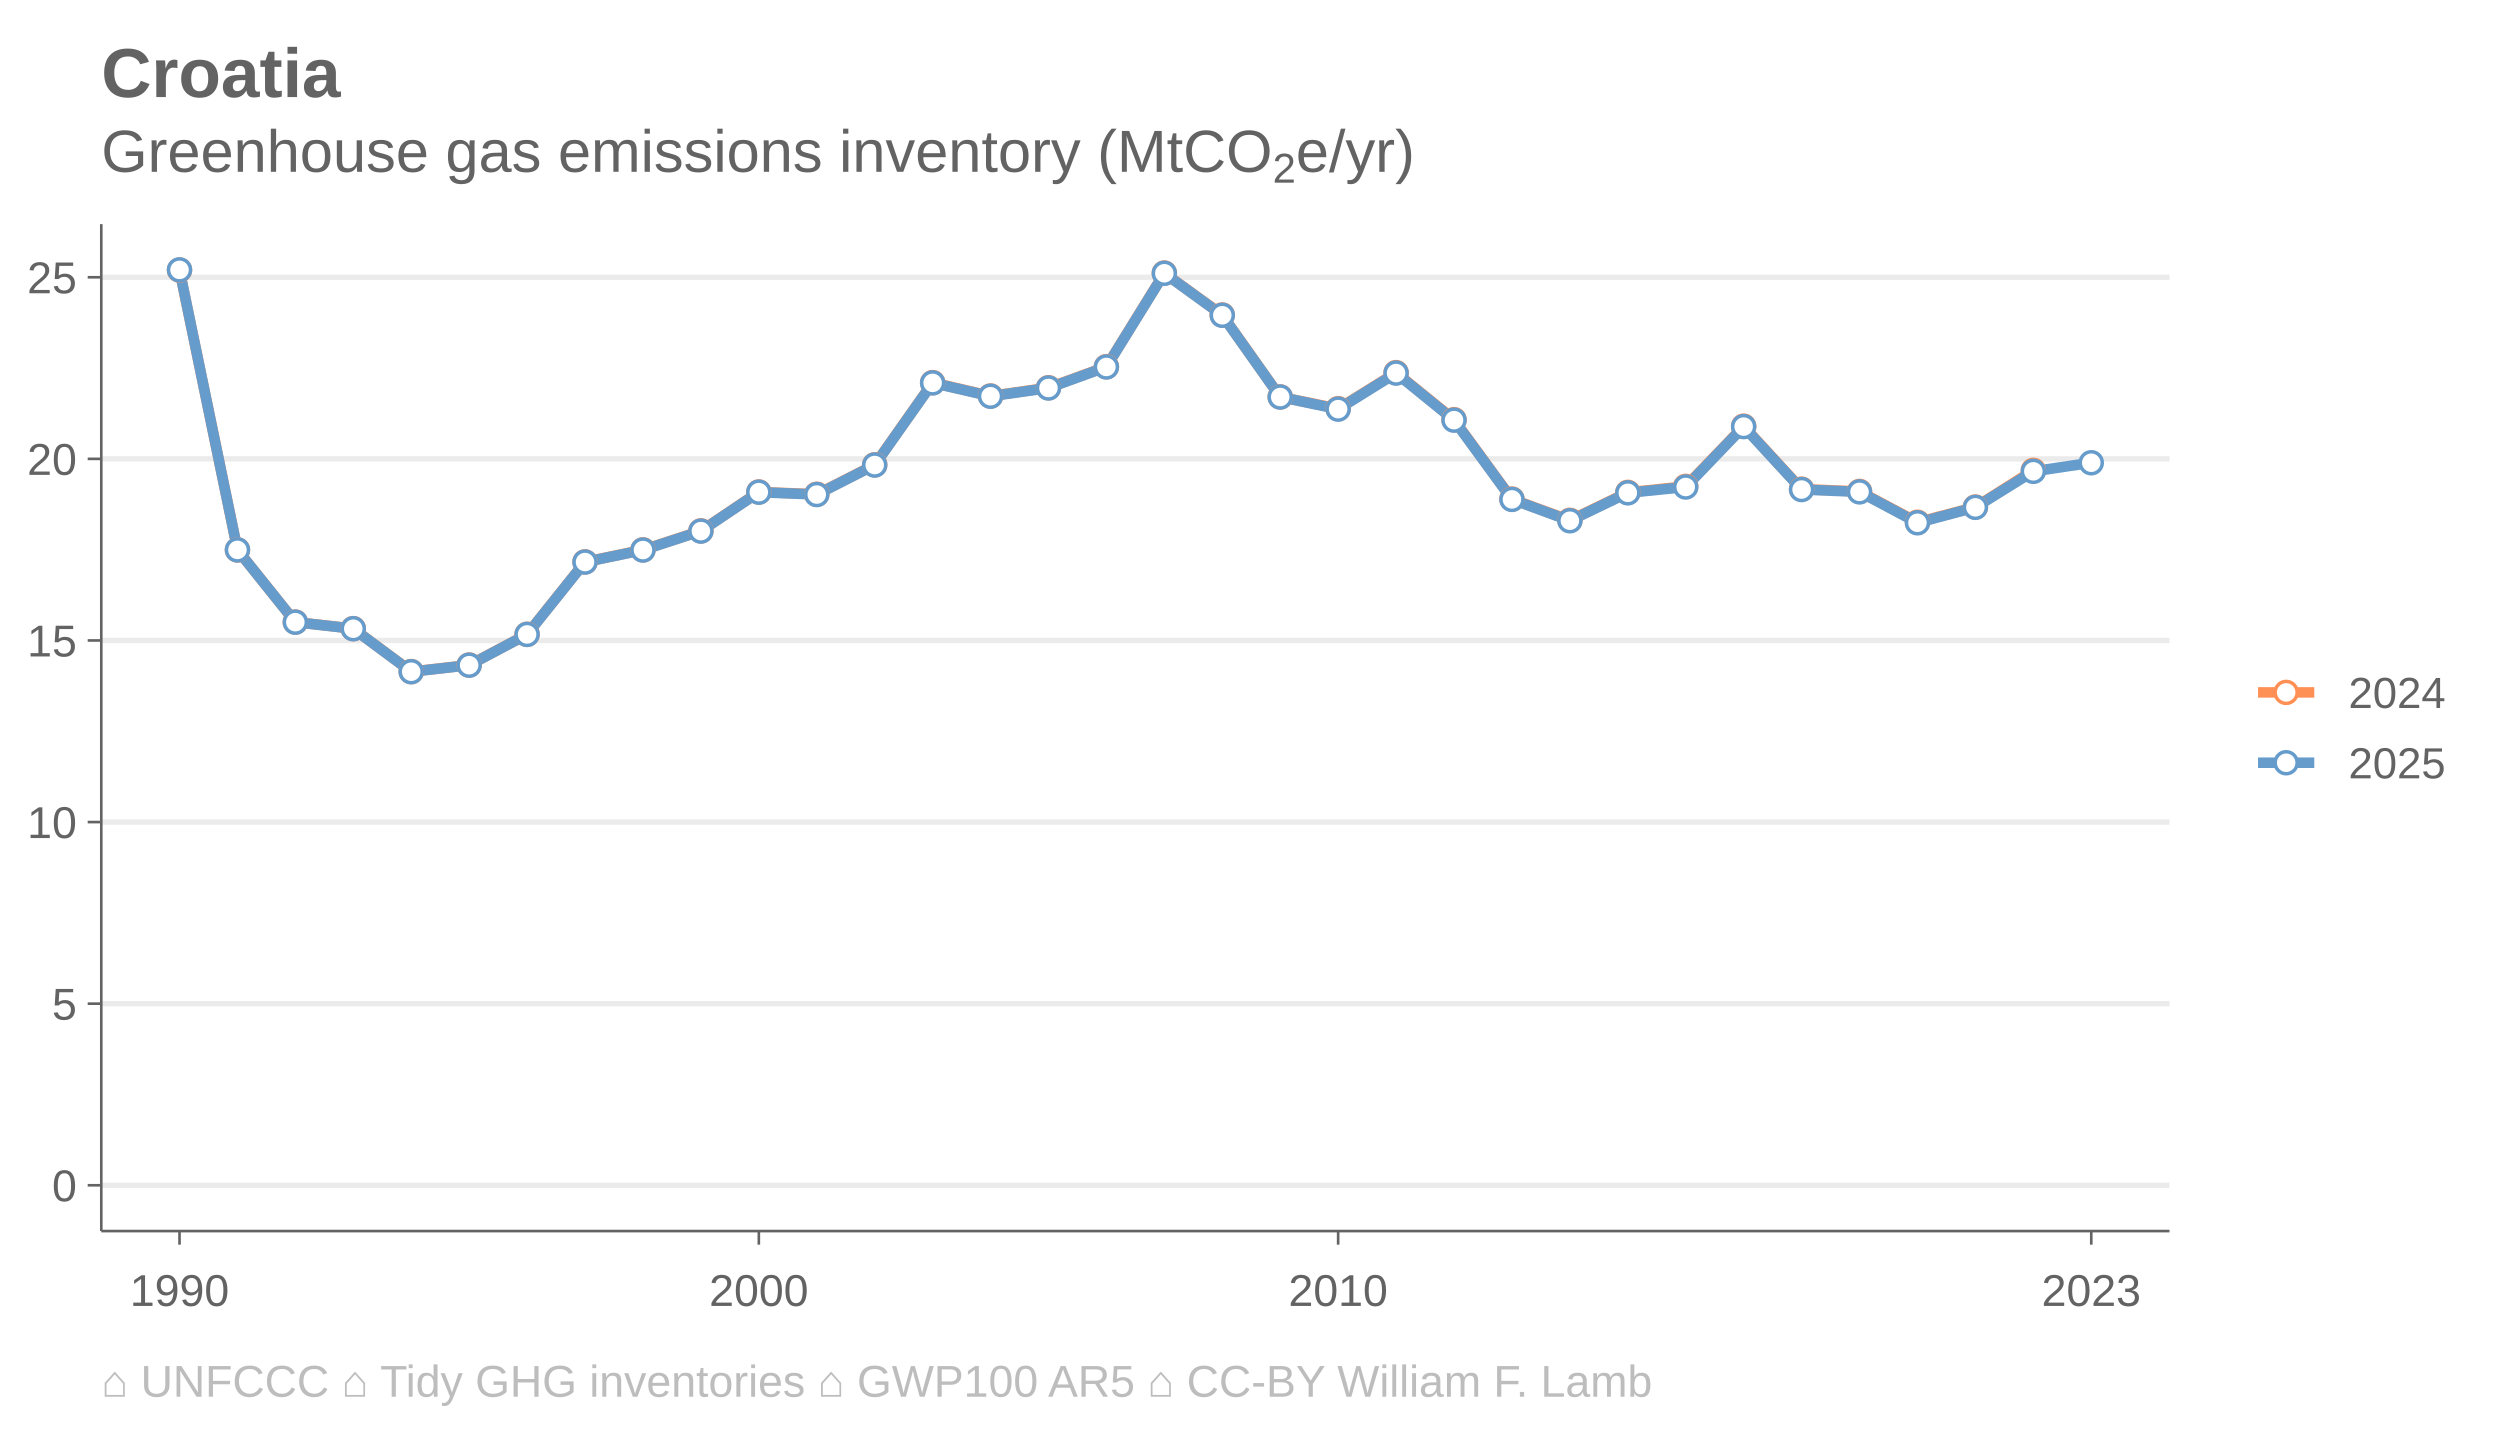
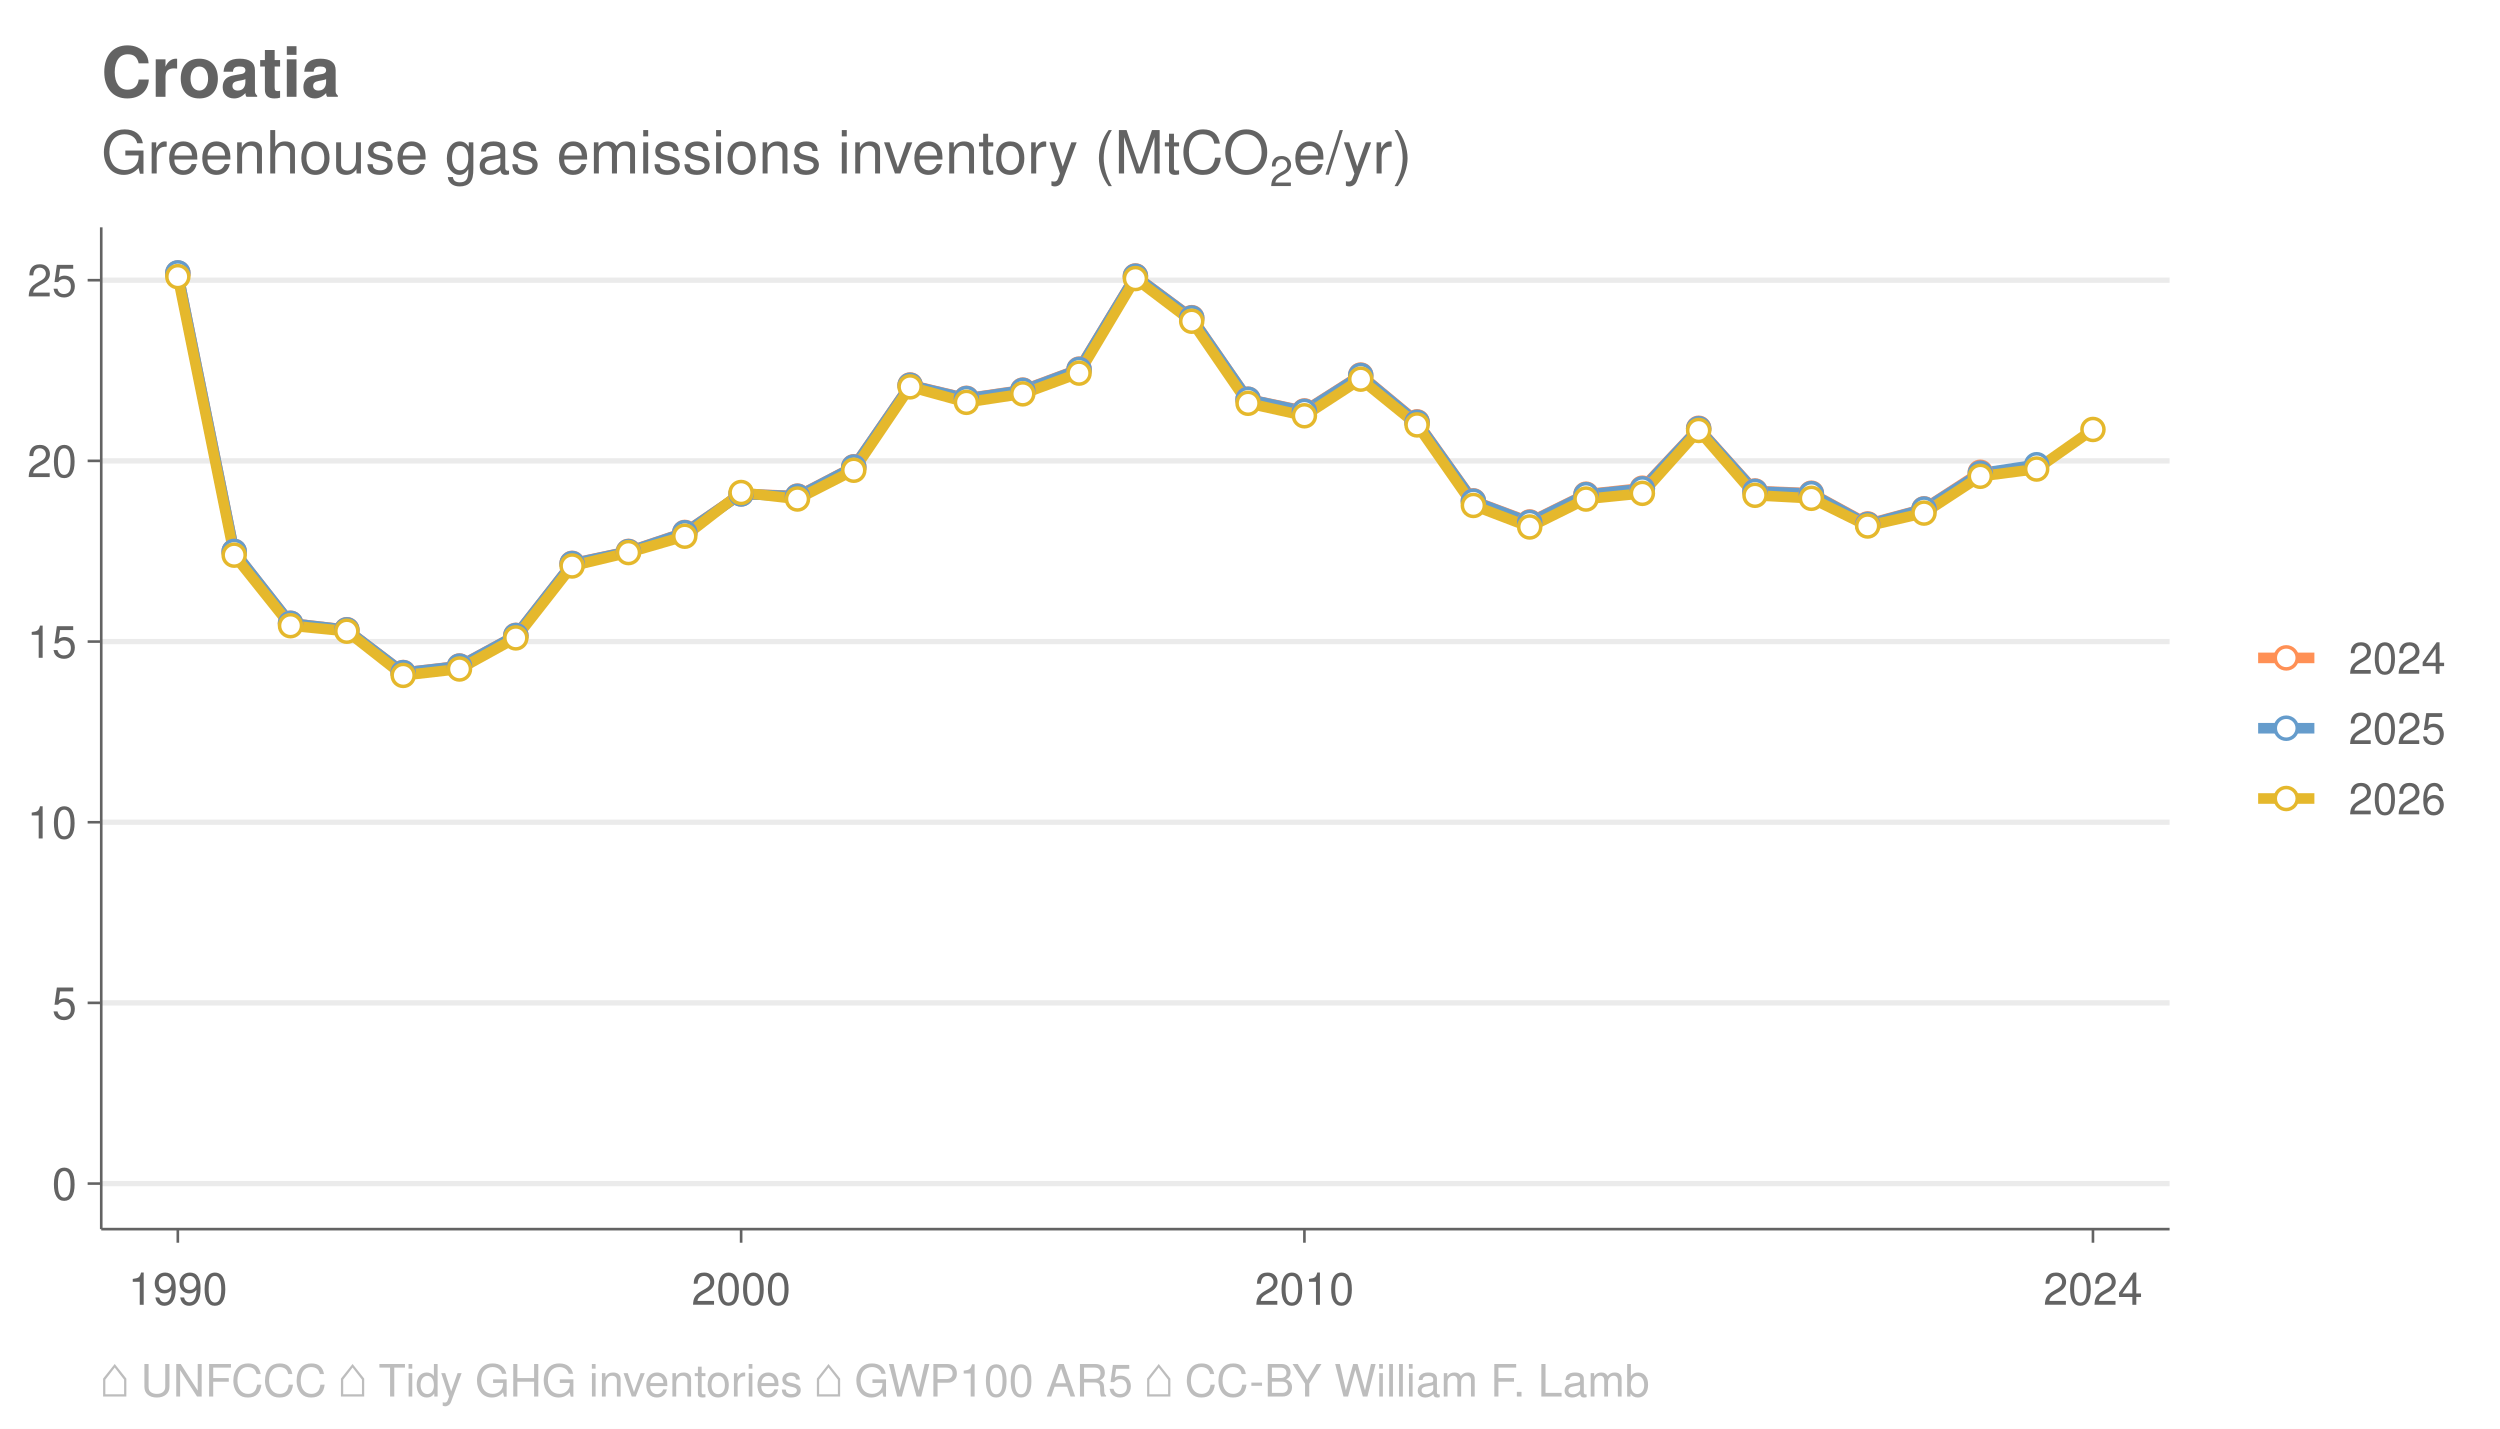
- <svg xmlns="http://www.w3.org/2000/svg" class="svglite" width="504.00pt" height="288.00pt" viewBox="0 0 504.00 288.00">
-   <defs>
-     <style type="text/css">
+ <svg xmlns="http://www.w3.org/2000/svg" width="504.00pt" height="288.00pt" viewBox="0 0 504.00 288.00">
+   <g class="svglite">
+     <defs>
+       <style type="text/css">
    .svglite line, .svglite polyline, .svglite polygon, .svglite path, .svglite rect, .svglite circle {
      fill: none;
      stroke: #000000;
      stroke-linecap: round;
      stroke-linejoin: round;
      stroke-miterlimit: 10.00;
    }
    .svglite text {
      white-space: pre;
    }
+     .svglite g.glyphgroup path {
+       fill: inherit;
+       stroke: none;
+     }
  </style>
-   </defs>
-   <rect width="100%" height="100%" style="stroke: none; fill: #FFFFFF;" />
-   <defs>
-     <clipPath id="cpMC4wMHw1MDQuMDB8MC4wMHwyODguMDA=">
-       <rect x="0.00" y="0.00" width="504.00" height="288.00" />
-     </clipPath>
-   </defs>
-   <g clip-path="url(#cpMC4wMHw1MDQuMDB8MC4wMHwyODguMDA=)">
-     <rect x="0.00" y="0.00" width="504.00" height="288.00" style="stroke-width: 1.07; stroke: #FFFFFF; fill: #FFFFFF;" />
-   </g>
-   <defs>
-     <clipPath id="cpMjAuNDJ8NDM3LjM3fDQ1LjE5fDI0OC4xOA==">
-       <rect x="20.42" y="45.19" width="416.95" height="202.99" />
-     </clipPath>
-   </defs>
-   <g clip-path="url(#cpMjAuNDJ8NDM3LjM3fDQ1LjE5fDI0OC4xOA==)">
-     <polyline points="20.42,238.95 437.37,238.95 " style="stroke-width: 1.07; stroke: #EBEBEB; stroke-linecap: butt;" />
-     <polyline points="20.42,202.34 437.37,202.34 " style="stroke-width: 1.07; stroke: #EBEBEB; stroke-linecap: butt;" />
-     <polyline points="20.42,165.73 437.37,165.73 " style="stroke-width: 1.07; stroke: #EBEBEB; stroke-linecap: butt;" />
-     <polyline points="20.42,129.12 437.37,129.12 " style="stroke-width: 1.07; stroke: #EBEBEB; stroke-linecap: butt;" />
-     <polyline points="20.42,92.51 437.37,92.51 " style="stroke-width: 1.07; stroke: #EBEBEB; stroke-linecap: butt;" />
-     <polyline points="20.42,55.90 437.37,55.90 " style="stroke-width: 1.07; stroke: #EBEBEB; stroke-linecap: butt;" />
-     <polyline points="36.19,54.45 47.87,110.86 59.54,125.41 71.22,126.73 82.90,135.39 94.58,134.07 106.26,127.87 117.94,113.27 129.62,110.85 141.30,107.02 152.98,99.18 164.66,99.64 176.34,93.70 188.02,77.13 199.69,79.83 211.37,78.16 223.05,73.92 234.73,55.04 246.41,63.50 258.09,80.02 269.77,82.39 281.45,75.12 293.13,84.60 304.81,100.61 316.49,104.89 328.17,99.26 339.84,98.05 351.52,85.91 363.20,98.61 374.88,99.07 386.56,105.28 398.24,102.22 409.92,94.82 " style="stroke-width: 2.13; stroke: #FF9055; stroke-linecap: butt;" />
-     <polyline points="36.19,54.41 47.87,110.86 59.54,125.43 71.22,126.75 82.90,135.42 94.58,134.10 106.26,127.90 117.94,113.31 129.62,110.89 141.30,107.07 152.98,99.22 164.66,99.70 176.34,93.75 188.02,77.19 199.69,79.88 211.37,78.22 223.05,73.98 234.73,55.09 246.41,63.56 258.09,80.04 269.77,82.48 281.45,75.21 293.13,84.70 304.81,100.68 316.49,104.98 328.17,99.35 339.84,98.18 351.52,86.00 363.20,98.69 374.88,99.16 386.56,105.39 398.24,102.28 409.92,95.02 421.60,93.29 " style="stroke-width: 2.13; stroke: #659CCC; stroke-linecap: butt;" />
-     <circle cx="36.19" cy="54.45" r="2.22" style="stroke-width: 0.71; stroke: #FF9055; fill: #FFFFFF;" />
-     <circle cx="36.19" cy="54.41" r="2.22" style="stroke-width: 0.71; stroke: #659CCC; fill: #FFFFFF;" />
-     <circle cx="47.87" cy="110.86" r="2.22" style="stroke-width: 0.71; stroke: #FF9055; fill: #FFFFFF;" />
-     <circle cx="47.87" cy="110.86" r="2.22" style="stroke-width: 0.71; stroke: #659CCC; fill: #FFFFFF;" />
-     <circle cx="59.54" cy="125.41" r="2.22" style="stroke-width: 0.71; stroke: #FF9055; fill: #FFFFFF;" />
-     <circle cx="59.54" cy="125.43" r="2.22" style="stroke-width: 0.71; stroke: #659CCC; fill: #FFFFFF;" />
-     <circle cx="71.22" cy="126.73" r="2.22" style="stroke-width: 0.71; stroke: #FF9055; fill: #FFFFFF;" />
-     <circle cx="71.22" cy="126.75" r="2.22" style="stroke-width: 0.71; stroke: #659CCC; fill: #FFFFFF;" />
-     <circle cx="82.90" cy="135.39" r="2.22" style="stroke-width: 0.71; stroke: #FF9055; fill: #FFFFFF;" />
-     <circle cx="82.90" cy="135.42" r="2.22" style="stroke-width: 0.71; stroke: #659CCC; fill: #FFFFFF;" />
-     <circle cx="94.58" cy="134.07" r="2.22" style="stroke-width: 0.71; stroke: #FF9055; fill: #FFFFFF;" />
-     <circle cx="94.58" cy="134.10" r="2.22" style="stroke-width: 0.71; stroke: #659CCC; fill: #FFFFFF;" />
-     <circle cx="106.26" cy="127.87" r="2.22" style="stroke-width: 0.71; stroke: #FF9055; fill: #FFFFFF;" />
-     <circle cx="106.26" cy="127.90" r="2.22" style="stroke-width: 0.71; stroke: #659CCC; fill: #FFFFFF;" />
-     <circle cx="117.94" cy="113.27" r="2.22" style="stroke-width: 0.71; stroke: #FF9055; fill: #FFFFFF;" />
-     <circle cx="117.94" cy="113.31" r="2.22" style="stroke-width: 0.71; stroke: #659CCC; fill: #FFFFFF;" />
-     <circle cx="129.62" cy="110.85" r="2.22" style="stroke-width: 0.71; stroke: #FF9055; fill: #FFFFFF;" />
-     <circle cx="129.62" cy="110.89" r="2.22" style="stroke-width: 0.71; stroke: #659CCC; fill: #FFFFFF;" />
-     <circle cx="141.30" cy="107.02" r="2.22" style="stroke-width: 0.71; stroke: #FF9055; fill: #FFFFFF;" />
-     <circle cx="141.30" cy="107.07" r="2.22" style="stroke-width: 0.71; stroke: #659CCC; fill: #FFFFFF;" />
-     <circle cx="152.98" cy="99.18" r="2.22" style="stroke-width: 0.71; stroke: #FF9055; fill: #FFFFFF;" />
-     <circle cx="152.98" cy="99.22" r="2.22" style="stroke-width: 0.71; stroke: #659CCC; fill: #FFFFFF;" />
-     <circle cx="164.66" cy="99.64" r="2.22" style="stroke-width: 0.71; stroke: #FF9055; fill: #FFFFFF;" />
-     <circle cx="164.66" cy="99.70" r="2.22" style="stroke-width: 0.71; stroke: #659CCC; fill: #FFFFFF;" />
-     <circle cx="176.34" cy="93.70" r="2.22" style="stroke-width: 0.71; stroke: #FF9055; fill: #FFFFFF;" />
-     <circle cx="176.34" cy="93.75" r="2.22" style="stroke-width: 0.71; stroke: #659CCC; fill: #FFFFFF;" />
-     <circle cx="188.02" cy="77.13" r="2.22" style="stroke-width: 0.71; stroke: #FF9055; fill: #FFFFFF;" />
-     <circle cx="188.02" cy="77.19" r="2.22" style="stroke-width: 0.71; stroke: #659CCC; fill: #FFFFFF;" />
-     <circle cx="199.69" cy="79.83" r="2.22" style="stroke-width: 0.71; stroke: #FF9055; fill: #FFFFFF;" />
-     <circle cx="199.69" cy="79.88" r="2.22" style="stroke-width: 0.71; stroke: #659CCC; fill: #FFFFFF;" />
-     <circle cx="211.37" cy="78.16" r="2.22" style="stroke-width: 0.71; stroke: #FF9055; fill: #FFFFFF;" />
-     <circle cx="211.37" cy="78.22" r="2.22" style="stroke-width: 0.71; stroke: #659CCC; fill: #FFFFFF;" />
-     <circle cx="223.05" cy="73.92" r="2.22" style="stroke-width: 0.71; stroke: #FF9055; fill: #FFFFFF;" />
-     <circle cx="223.05" cy="73.98" r="2.22" style="stroke-width: 0.71; stroke: #659CCC; fill: #FFFFFF;" />
-     <circle cx="234.73" cy="55.04" r="2.22" style="stroke-width: 0.71; stroke: #FF9055; fill: #FFFFFF;" />
-     <circle cx="234.73" cy="55.09" r="2.22" style="stroke-width: 0.71; stroke: #659CCC; fill: #FFFFFF;" />
-     <circle cx="246.41" cy="63.50" r="2.22" style="stroke-width: 0.71; stroke: #FF9055; fill: #FFFFFF;" />
-     <circle cx="246.41" cy="63.56" r="2.22" style="stroke-width: 0.71; stroke: #659CCC; fill: #FFFFFF;" />
-     <circle cx="258.09" cy="80.02" r="2.22" style="stroke-width: 0.71; stroke: #FF9055; fill: #FFFFFF;" />
-     <circle cx="258.09" cy="80.04" r="2.22" style="stroke-width: 0.71; stroke: #659CCC; fill: #FFFFFF;" />
-     <circle cx="269.77" cy="82.39" r="2.22" style="stroke-width: 0.71; stroke: #FF9055; fill: #FFFFFF;" />
-     <circle cx="269.77" cy="82.48" r="2.22" style="stroke-width: 0.71; stroke: #659CCC; fill: #FFFFFF;" />
-     <circle cx="281.45" cy="75.12" r="2.22" style="stroke-width: 0.71; stroke: #FF9055; fill: #FFFFFF;" />
-     <circle cx="281.45" cy="75.21" r="2.22" style="stroke-width: 0.71; stroke: #659CCC; fill: #FFFFFF;" />
-     <circle cx="293.13" cy="84.60" r="2.22" style="stroke-width: 0.71; stroke: #FF9055; fill: #FFFFFF;" />
-     <circle cx="293.13" cy="84.70" r="2.22" style="stroke-width: 0.71; stroke: #659CCC; fill: #FFFFFF;" />
-     <circle cx="304.81" cy="100.61" r="2.22" style="stroke-width: 0.71; stroke: #FF9055; fill: #FFFFFF;" />
-     <circle cx="304.81" cy="100.68" r="2.22" style="stroke-width: 0.71; stroke: #659CCC; fill: #FFFFFF;" />
-     <circle cx="316.49" cy="104.89" r="2.22" style="stroke-width: 0.71; stroke: #FF9055; fill: #FFFFFF;" />
-     <circle cx="316.49" cy="104.98" r="2.22" style="stroke-width: 0.71; stroke: #659CCC; fill: #FFFFFF;" />
-     <circle cx="328.17" cy="99.26" r="2.22" style="stroke-width: 0.71; stroke: #FF9055; fill: #FFFFFF;" />
-     <circle cx="328.17" cy="99.35" r="2.22" style="stroke-width: 0.71; stroke: #659CCC; fill: #FFFFFF;" />
-     <circle cx="339.84" cy="98.05" r="2.22" style="stroke-width: 0.71; stroke: #FF9055; fill: #FFFFFF;" />
-     <circle cx="339.84" cy="98.18" r="2.22" style="stroke-width: 0.71; stroke: #659CCC; fill: #FFFFFF;" />
-     <circle cx="351.52" cy="85.91" r="2.22" style="stroke-width: 0.71; stroke: #FF9055; fill: #FFFFFF;" />
-     <circle cx="351.52" cy="86.00" r="2.22" style="stroke-width: 0.71; stroke: #659CCC; fill: #FFFFFF;" />
-     <circle cx="363.20" cy="98.61" r="2.22" style="stroke-width: 0.71; stroke: #FF9055; fill: #FFFFFF;" />
-     <circle cx="363.20" cy="98.69" r="2.22" style="stroke-width: 0.71; stroke: #659CCC; fill: #FFFFFF;" />
-     <circle cx="374.88" cy="99.07" r="2.22" style="stroke-width: 0.71; stroke: #FF9055; fill: #FFFFFF;" />
-     <circle cx="374.88" cy="99.16" r="2.22" style="stroke-width: 0.71; stroke: #659CCC; fill: #FFFFFF;" />
-     <circle cx="386.56" cy="105.28" r="2.22" style="stroke-width: 0.71; stroke: #FF9055; fill: #FFFFFF;" />
-     <circle cx="386.56" cy="105.39" r="2.22" style="stroke-width: 0.71; stroke: #659CCC; fill: #FFFFFF;" />
-     <circle cx="398.24" cy="102.22" r="2.22" style="stroke-width: 0.71; stroke: #FF9055; fill: #FFFFFF;" />
-     <circle cx="398.24" cy="102.28" r="2.22" style="stroke-width: 0.71; stroke: #659CCC; fill: #FFFFFF;" />
-     <circle cx="409.92" cy="94.82" r="2.22" style="stroke-width: 0.71; stroke: #FF9055; fill: #FFFFFF;" />
-     <circle cx="409.92" cy="95.02" r="2.22" style="stroke-width: 0.71; stroke: #659CCC; fill: #FFFFFF;" />
-     <circle cx="421.60" cy="93.29" r="2.22" style="stroke-width: 0.71; stroke: #659CCC; fill: #FFFFFF;" />
-   </g>
-   <g clip-path="url(#cpMC4wMHw1MDQuMDB8MC4wMHwyODguMDA=)">
-     <polyline points="20.42,248.18 20.42,45.19 " style="stroke-width: 0.53; stroke: #636363; stroke-linecap: butt;" />
-     <text x="15.49" y="242.17" text-anchor="end" style="font-size: 9.00px;fill: #636363; font-family: &quot;Arial&quot;;" textLength="5.00px" lengthAdjust="spacingAndGlyphs">0</text>
-     <text x="15.49" y="205.56" text-anchor="end" style="font-size: 9.00px;fill: #636363; font-family: &quot;Arial&quot;;" textLength="5.00px" lengthAdjust="spacingAndGlyphs">5</text>
-     <text x="15.49" y="168.95" text-anchor="end" style="font-size: 9.00px;fill: #636363; font-family: &quot;Arial&quot;;" textLength="10.01px" lengthAdjust="spacingAndGlyphs">10</text>
-     <text x="15.49" y="132.34" text-anchor="end" style="font-size: 9.00px;fill: #636363; font-family: &quot;Arial&quot;;" textLength="10.01px" lengthAdjust="spacingAndGlyphs">15</text>
-     <text x="15.49" y="95.73" text-anchor="end" style="font-size: 9.00px;fill: #636363; font-family: &quot;Arial&quot;;" textLength="10.01px" lengthAdjust="spacingAndGlyphs">20</text>
-     <text x="15.49" y="59.12" text-anchor="end" style="font-size: 9.00px;fill: #636363; font-family: &quot;Arial&quot;;" textLength="10.01px" lengthAdjust="spacingAndGlyphs">25</text>
-     <polyline points="17.68,238.95 20.42,238.95 " style="stroke-width: 0.53; stroke: #636363; stroke-linecap: butt;" />
-     <polyline points="17.68,202.34 20.42,202.34 " style="stroke-width: 0.53; stroke: #636363; stroke-linecap: butt;" />
-     <polyline points="17.68,165.73 20.42,165.73 " style="stroke-width: 0.53; stroke: #636363; stroke-linecap: butt;" />
-     <polyline points="17.68,129.12 20.42,129.12 " style="stroke-width: 0.53; stroke: #636363; stroke-linecap: butt;" />
-     <polyline points="17.68,92.51 20.42,92.51 " style="stroke-width: 0.53; stroke: #636363; stroke-linecap: butt;" />
-     <polyline points="17.68,55.90 20.42,55.90 " style="stroke-width: 0.53; stroke: #636363; stroke-linecap: butt;" />
-     <polyline points="20.42,248.18 437.37,248.18 " style="stroke-width: 0.53; stroke: #636363; stroke-linecap: butt;" />
-     <polyline points="36.19,250.92 36.19,248.18 " style="stroke-width: 0.53; stroke: #636363; stroke-linecap: butt;" />
-     <polyline points="152.98,250.92 152.98,248.18 " style="stroke-width: 0.53; stroke: #636363; stroke-linecap: butt;" />
-     <polyline points="269.77,250.92 269.77,248.18 " style="stroke-width: 0.53; stroke: #636363; stroke-linecap: butt;" />
-     <polyline points="421.60,250.92 421.60,248.18 " style="stroke-width: 0.53; stroke: #636363; stroke-linecap: butt;" />
-     <text x="36.19" y="263.28" text-anchor="middle" style="font-size: 9.00px;fill: #636363; font-family: &quot;Arial&quot;;" textLength="20.02px" lengthAdjust="spacingAndGlyphs">1990</text>
-     <text x="152.98" y="263.28" text-anchor="middle" style="font-size: 9.00px;fill: #636363; font-family: &quot;Arial&quot;;" textLength="20.02px" lengthAdjust="spacingAndGlyphs">2000</text>
-     <text x="269.77" y="263.28" text-anchor="middle" style="font-size: 9.00px;fill: #636363; font-family: &quot;Arial&quot;;" textLength="20.02px" lengthAdjust="spacingAndGlyphs">2010</text>
-     <text x="421.60" y="263.28" text-anchor="middle" style="font-size: 9.00px;fill: #636363; font-family: &quot;Arial&quot;;" textLength="20.02px" lengthAdjust="spacingAndGlyphs">2023</text>
-     <rect x="448.32" y="127.03" width="50.20" height="39.31" style="stroke-width: 1.07; stroke: none; fill: #FFFFFF;" />
-     <line x1="455.22" y1="139.59" x2="466.56" y2="139.59" style="stroke-width: 2.13; stroke: #FF9055; stroke-linecap: butt;" />
-     <circle cx="460.89" cy="139.59" r="2.22" style="stroke-width: 0.71; stroke: #FF9055; fill: #FFFFFF;" />
-     <line x1="455.22" y1="153.77" x2="466.56" y2="153.77" style="stroke-width: 2.13; stroke: #659CCC; stroke-linecap: butt;" />
-     <circle cx="460.89" cy="153.77" r="2.22" style="stroke-width: 0.71; stroke: #659CCC; fill: #FFFFFF;" />
-     <text x="473.46" y="142.74" style="font-size: 8.80px;fill: #636363; font-family: &quot;Arial&quot;;" textLength="19.58px" lengthAdjust="spacingAndGlyphs">2024</text>
-     <text x="473.46" y="156.92" style="font-size: 8.80px;fill: #636363; font-family: &quot;Arial&quot;;" textLength="19.58px" lengthAdjust="spacingAndGlyphs">2025</text>
-     <text x="20.42" y="34.64" style="font-size: 12.00px;fill: #636363; font-family: &quot;Arial&quot;;" textLength="236.15px" lengthAdjust="spacingAndGlyphs">Greenhouse gas emissions inventory (MtCO</text>
-     <text x="256.57" y="36.82" style="font-size: 8.40px;fill: #636363; font-family: &quot;Arial&quot;;" textLength="4.67px" lengthAdjust="spacingAndGlyphs">2</text>
-     <text x="261.24" y="34.64" style="font-size: 12.00px;fill: #636363; font-family: &quot;Arial&quot;;" textLength="24.00px" lengthAdjust="spacingAndGlyphs">e/yr)</text>
-     <text x="20.42" y="19.57" style="font-size: 14.00px; font-weight: bold;fill: #636363; font-family: &quot;Arial&quot;;" textLength="48.22px" lengthAdjust="spacingAndGlyphs">Croatia</text>
-     <text x="20.42" y="281.58" style="font-size: 9.00px;fill: #BDBDBD; font-family: &quot;Arial&quot;;" textLength="327.62px" lengthAdjust="spacingAndGlyphs">⌂ UNFCCC   ⌂ Tidy GHG inventories   ⌂ GWP100 AR5   ⌂ CC-BY William F. Lamb</text>
+     </defs>
+     <rect width="100%" height="100%" style="stroke: none; fill: #FFFFFF;" />
+     <defs>
+       <clipPath id="cpMC4wMHw1MDQuMDB8MC4wMHwyODguMDA=">
+         <rect x="0.00" y="0.00" width="504.00" height="288.00" />
+       </clipPath>
+     </defs>
+     <g clip-path="url(#cpMC4wMHw1MDQuMDB8MC4wMHwyODguMDA=)">
+       <rect x="0" y="0.00" width="504.00" height="288.00" style="stroke-width: 1.07; stroke: #FFFFFF; fill: #FFFFFF;" />
+     </g>
+     <defs>
+       <clipPath id="cpMjAuNDF8NDM3LjM5fDQ1LjgzfDI0Ny43OQ==">
+         <rect x="20.41" y="45.83" width="416.98" height="201.96" />
+       </clipPath>
+     </defs>
+     <g clip-path="url(#cpMjAuNDF8NDM3LjM5fDQ1LjgzfDI0Ny43OQ==)">
+       <polyline points="20.41,238.61 437.39,238.61 " style="stroke-width: 1.07; stroke: #EBEBEB; stroke-linecap: butt;" />
+       <polyline points="20.41,202.18 437.39,202.18 " style="stroke-width: 1.07; stroke: #EBEBEB; stroke-linecap: butt;" />
+       <polyline points="20.41,165.76 437.39,165.76 " style="stroke-width: 1.07; stroke: #EBEBEB; stroke-linecap: butt;" />
+       <polyline points="20.41,129.34 437.39,129.34 " style="stroke-width: 1.07; stroke: #EBEBEB; stroke-linecap: butt;" />
+       <polyline points="20.41,92.91 437.39,92.91 " style="stroke-width: 1.07; stroke: #EBEBEB; stroke-linecap: butt;" />
+       <polyline points="20.41,56.49 437.39,56.49 " style="stroke-width: 1.07; stroke: #EBEBEB; stroke-linecap: butt;" />
+       <polyline points="35.85,55.04 47.21,111.17 58.57,125.65 69.92,126.95 81.28,135.58 92.63,134.26 103.99,128.09 115.34,113.57 126.70,111.16 138.05,107.34 149.41,99.55 160.77,100.01 172.12,94.10 183.48,77.61 194.83,80.30 206.19,78.64 217.54,74.41 228.90,55.63 240.25,64.04 251.61,80.48 262.97,82.84 274.32,75.61 285.68,85.04 297.03,100.97 308.39,105.22 319.74,99.63 331.10,98.42 342.45,86.34 353.81,98.98 365.17,99.43 376.52,105.62 387.88,102.58 399.23,95.21 " style="stroke-width: 2.13; stroke: #FF9055; stroke-linecap: butt;" />
+       <polyline points="35.85,55.01 47.21,111.17 58.57,125.66 69.92,126.98 81.28,135.60 92.63,134.29 103.99,128.12 115.34,113.61 126.70,111.20 138.05,107.39 149.41,99.59 160.77,100.06 172.12,94.15 183.48,77.67 194.83,80.35 206.19,78.70 217.54,74.48 228.90,55.68 240.25,64.11 251.61,80.50 262.97,82.93 274.32,75.70 285.68,85.14 297.03,101.04 308.39,105.32 319.74,99.72 331.10,98.55 342.45,86.43 353.81,99.06 365.17,99.52 376.52,105.73 387.88,102.63 399.23,95.41 410.59,93.69 " style="stroke-width: 2.13; stroke: #659CCC; stroke-linecap: butt;" />
+       <polyline points="35.85,55.77 47.21,111.92 58.57,126.14 69.92,127.25 81.28,136.16 92.63,134.87 103.99,128.60 115.34,114.10 126.70,111.40 138.05,108.10 149.41,99.29 160.77,100.60 172.12,94.80 183.48,77.99 194.83,81.11 206.19,79.40 217.54,75.22 228.90,56.16 240.25,64.76 251.61,81.30 262.97,83.82 274.32,76.44 285.68,85.66 297.03,101.90 308.39,106.24 319.74,100.61 331.10,99.46 342.45,86.78 353.81,99.85 365.17,100.46 376.52,106.04 387.88,103.44 399.23,96.02 410.59,94.56 421.94,86.58 " style="stroke-width: 2.13; stroke: #E5B82C; stroke-linecap: butt;" />
+       <circle cx="35.85" cy="55.04" r="2.22" style="stroke-width: 0.71; stroke: #FF9055; fill: #FFFFFF;" />
+       <circle cx="35.85" cy="55.01" r="2.22" style="stroke-width: 0.71; stroke: #659CCC; fill: #FFFFFF;" />
+       <circle cx="35.85" cy="55.77" r="2.22" style="stroke-width: 0.71; stroke: #E5B82C; fill: #FFFFFF;" />
+       <circle cx="47.21" cy="111.17" r="2.22" style="stroke-width: 0.71; stroke: #FF9055; fill: #FFFFFF;" />
+       <circle cx="47.21" cy="111.17" r="2.22" style="stroke-width: 0.71; stroke: #659CCC; fill: #FFFFFF;" />
+       <circle cx="47.21" cy="111.92" r="2.22" style="stroke-width: 0.71; stroke: #E5B82C; fill: #FFFFFF;" />
+       <circle cx="58.57" cy="125.65" r="2.22" style="stroke-width: 0.71; stroke: #FF9055; fill: #FFFFFF;" />
+       <circle cx="58.57" cy="125.66" r="2.22" style="stroke-width: 0.71; stroke: #659CCC; fill: #FFFFFF;" />
+       <circle cx="58.57" cy="126.14" r="2.22" style="stroke-width: 0.71; stroke: #E5B82C; fill: #FFFFFF;" />
+       <circle cx="69.92" cy="126.95" r="2.22" style="stroke-width: 0.71; stroke: #FF9055; fill: #FFFFFF;" />
+       <circle cx="69.92" cy="126.98" r="2.22" style="stroke-width: 0.71; stroke: #659CCC; fill: #FFFFFF;" />
+       <circle cx="69.92" cy="127.25" r="2.22" style="stroke-width: 0.71; stroke: #E5B82C; fill: #FFFFFF;" />
+       <circle cx="81.28" cy="135.58" r="2.22" style="stroke-width: 0.71; stroke: #FF9055; fill: #FFFFFF;" />
+       <circle cx="81.28" cy="135.60" r="2.22" style="stroke-width: 0.71; stroke: #659CCC; fill: #FFFFFF;" />
+       <circle cx="81.28" cy="136.16" r="2.22" style="stroke-width: 0.71; stroke: #E5B82C; fill: #FFFFFF;" />
+       <circle cx="92.63" cy="134.26" r="2.22" style="stroke-width: 0.71; stroke: #FF9055; fill: #FFFFFF;" />
+       <circle cx="92.63" cy="134.29" r="2.22" style="stroke-width: 0.71; stroke: #659CCC; fill: #FFFFFF;" />
+       <circle cx="92.63" cy="134.87" r="2.22" style="stroke-width: 0.71; stroke: #E5B82C; fill: #FFFFFF;" />
+       <circle cx="103.99" cy="128.09" r="2.22" style="stroke-width: 0.71; stroke: #FF9055; fill: #FFFFFF;" />
+       <circle cx="103.99" cy="128.12" r="2.22" style="stroke-width: 0.71; stroke: #659CCC; fill: #FFFFFF;" />
+       <circle cx="103.99" cy="128.60" r="2.22" style="stroke-width: 0.71; stroke: #E5B82C; fill: #FFFFFF;" />
+       <circle cx="115.34" cy="113.57" r="2.22" style="stroke-width: 0.71; stroke: #FF9055; fill: #FFFFFF;" />
+       <circle cx="115.34" cy="113.61" r="2.22" style="stroke-width: 0.71; stroke: #659CCC; fill: #FFFFFF;" />
+       <circle cx="115.34" cy="114.10" r="2.22" style="stroke-width: 0.71; stroke: #E5B82C; fill: #FFFFFF;" />
+       <circle cx="126.70" cy="111.16" r="2.22" style="stroke-width: 0.71; stroke: #FF9055; fill: #FFFFFF;" />
+       <circle cx="126.70" cy="111.20" r="2.22" style="stroke-width: 0.71; stroke: #659CCC; fill: #FFFFFF;" />
+       <circle cx="126.70" cy="111.40" r="2.22" style="stroke-width: 0.71; stroke: #E5B82C; fill: #FFFFFF;" />
+       <circle cx="138.05" cy="107.34" r="2.22" style="stroke-width: 0.71; stroke: #FF9055; fill: #FFFFFF;" />
+       <circle cx="138.05" cy="107.39" r="2.22" style="stroke-width: 0.71; stroke: #659CCC; fill: #FFFFFF;" />
+       <circle cx="138.05" cy="108.10" r="2.22" style="stroke-width: 0.71; stroke: #E5B82C; fill: #FFFFFF;" />
+       <circle cx="149.41" cy="99.55" r="2.22" style="stroke-width: 0.71; stroke: #FF9055; fill: #FFFFFF;" />
+       <circle cx="149.41" cy="99.59" r="2.22" style="stroke-width: 0.71; stroke: #659CCC; fill: #FFFFFF;" />
+       <circle cx="149.41" cy="99.29" r="2.22" style="stroke-width: 0.71; stroke: #E5B82C; fill: #FFFFFF;" />
+       <circle cx="160.77" cy="100.01" r="2.22" style="stroke-width: 0.71; stroke: #FF9055; fill: #FFFFFF;" />
+       <circle cx="160.77" cy="100.06" r="2.22" style="stroke-width: 0.71; stroke: #659CCC; fill: #FFFFFF;" />
+       <circle cx="160.77" cy="100.60" r="2.22" style="stroke-width: 0.71; stroke: #E5B82C; fill: #FFFFFF;" />
+       <circle cx="172.12" cy="94.10" r="2.22" style="stroke-width: 0.71; stroke: #FF9055; fill: #FFFFFF;" />
+       <circle cx="172.12" cy="94.15" r="2.22" style="stroke-width: 0.71; stroke: #659CCC; fill: #FFFFFF;" />
+       <circle cx="172.12" cy="94.80" r="2.22" style="stroke-width: 0.71; stroke: #E5B82C; fill: #FFFFFF;" />
+       <circle cx="183.48" cy="77.61" r="2.22" style="stroke-width: 0.71; stroke: #FF9055; fill: #FFFFFF;" />
+       <circle cx="183.48" cy="77.67" r="2.22" style="stroke-width: 0.71; stroke: #659CCC; fill: #FFFFFF;" />
+       <circle cx="183.48" cy="77.99" r="2.22" style="stroke-width: 0.71; stroke: #E5B82C; fill: #FFFFFF;" />
+       <circle cx="194.83" cy="80.30" r="2.22" style="stroke-width: 0.71; stroke: #FF9055; fill: #FFFFFF;" />
+       <circle cx="194.83" cy="80.35" r="2.22" style="stroke-width: 0.71; stroke: #659CCC; fill: #FFFFFF;" />
+       <circle cx="194.83" cy="81.11" r="2.22" style="stroke-width: 0.71; stroke: #E5B82C; fill: #FFFFFF;" />
+       <circle cx="206.19" cy="78.64" r="2.22" style="stroke-width: 0.71; stroke: #FF9055; fill: #FFFFFF;" />
+       <circle cx="206.19" cy="78.70" r="2.22" style="stroke-width: 0.71; stroke: #659CCC; fill: #FFFFFF;" />
+       <circle cx="206.19" cy="79.40" r="2.22" style="stroke-width: 0.71; stroke: #E5B82C; fill: #FFFFFF;" />
+       <circle cx="217.54" cy="74.41" r="2.22" style="stroke-width: 0.71; stroke: #FF9055; fill: #FFFFFF;" />
+       <circle cx="217.54" cy="74.48" r="2.22" style="stroke-width: 0.71; stroke: #659CCC; fill: #FFFFFF;" />
+       <circle cx="217.54" cy="75.22" r="2.22" style="stroke-width: 0.71; stroke: #E5B82C; fill: #FFFFFF;" />
+       <circle cx="228.90" cy="55.63" r="2.22" style="stroke-width: 0.71; stroke: #FF9055; fill: #FFFFFF;" />
+       <circle cx="228.90" cy="55.68" r="2.22" style="stroke-width: 0.71; stroke: #659CCC; fill: #FFFFFF;" />
+       <circle cx="228.90" cy="56.16" r="2.22" style="stroke-width: 0.71; stroke: #E5B82C; fill: #FFFFFF;" />
+       <circle cx="240.25" cy="64.04" r="2.22" style="stroke-width: 0.71; stroke: #FF9055; fill: #FFFFFF;" />
+       <circle cx="240.25" cy="64.11" r="2.22" style="stroke-width: 0.71; stroke: #659CCC; fill: #FFFFFF;" />
+       <circle cx="240.25" cy="64.76" r="2.22" style="stroke-width: 0.71; stroke: #E5B82C; fill: #FFFFFF;" />
+       <circle cx="251.61" cy="80.48" r="2.22" style="stroke-width: 0.71; stroke: #FF9055; fill: #FFFFFF;" />
+       <circle cx="251.61" cy="80.50" r="2.22" style="stroke-width: 0.71; stroke: #659CCC; fill: #FFFFFF;" />
+       <circle cx="251.61" cy="81.30" r="2.22" style="stroke-width: 0.71; stroke: #E5B82C; fill: #FFFFFF;" />
+       <circle cx="262.97" cy="82.84" r="2.22" style="stroke-width: 0.71; stroke: #FF9055; fill: #FFFFFF;" />
+       <circle cx="262.97" cy="82.93" r="2.22" style="stroke-width: 0.71; stroke: #659CCC; fill: #FFFFFF;" />
+       <circle cx="262.97" cy="83.82" r="2.22" style="stroke-width: 0.71; stroke: #E5B82C; fill: #FFFFFF;" />
+       <circle cx="274.32" cy="75.61" r="2.22" style="stroke-width: 0.71; stroke: #FF9055; fill: #FFFFFF;" />
+       <circle cx="274.32" cy="75.70" r="2.22" style="stroke-width: 0.71; stroke: #659CCC; fill: #FFFFFF;" />
+       <circle cx="274.32" cy="76.44" r="2.22" style="stroke-width: 0.71; stroke: #E5B82C; fill: #FFFFFF;" />
+       <circle cx="285.68" cy="85.04" r="2.22" style="stroke-width: 0.71; stroke: #FF9055; fill: #FFFFFF;" />
+       <circle cx="285.68" cy="85.14" r="2.22" style="stroke-width: 0.71; stroke: #659CCC; fill: #FFFFFF;" />
+       <circle cx="285.68" cy="85.66" r="2.22" style="stroke-width: 0.71; stroke: #E5B82C; fill: #FFFFFF;" />
+       <circle cx="297.03" cy="100.97" r="2.22" style="stroke-width: 0.71; stroke: #FF9055; fill: #FFFFFF;" />
+       <circle cx="297.03" cy="101.04" r="2.22" style="stroke-width: 0.71; stroke: #659CCC; fill: #FFFFFF;" />
+       <circle cx="297.03" cy="101.90" r="2.22" style="stroke-width: 0.71; stroke: #E5B82C; fill: #FFFFFF;" />
+       <circle cx="308.39" cy="105.22" r="2.22" style="stroke-width: 0.71; stroke: #FF9055; fill: #FFFFFF;" />
+       <circle cx="308.39" cy="105.32" r="2.22" style="stroke-width: 0.71; stroke: #659CCC; fill: #FFFFFF;" />
+       <circle cx="308.39" cy="106.24" r="2.22" style="stroke-width: 0.71; stroke: #E5B82C; fill: #FFFFFF;" />
+       <circle cx="319.74" cy="99.63" r="2.22" style="stroke-width: 0.71; stroke: #FF9055; fill: #FFFFFF;" />
+       <circle cx="319.74" cy="99.72" r="2.22" style="stroke-width: 0.71; stroke: #659CCC; fill: #FFFFFF;" />
+       <circle cx="319.74" cy="100.61" r="2.22" style="stroke-width: 0.71; stroke: #E5B82C; fill: #FFFFFF;" />
+       <circle cx="331.10" cy="98.42" r="2.22" style="stroke-width: 0.71; stroke: #FF9055; fill: #FFFFFF;" />
+       <circle cx="331.10" cy="98.55" r="2.22" style="stroke-width: 0.71; stroke: #659CCC; fill: #FFFFFF;" />
+       <circle cx="331.10" cy="99.46" r="2.22" style="stroke-width: 0.71; stroke: #E5B82C; fill: #FFFFFF;" />
+       <circle cx="342.45" cy="86.34" r="2.22" style="stroke-width: 0.71; stroke: #FF9055; fill: #FFFFFF;" />
+       <circle cx="342.45" cy="86.43" r="2.22" style="stroke-width: 0.71; stroke: #659CCC; fill: #FFFFFF;" />
+       <circle cx="342.45" cy="86.78" r="2.22" style="stroke-width: 0.71; stroke: #E5B82C; fill: #FFFFFF;" />
+       <circle cx="353.81" cy="98.98" r="2.22" style="stroke-width: 0.71; stroke: #FF9055; fill: #FFFFFF;" />
+       <circle cx="353.81" cy="99.06" r="2.22" style="stroke-width: 0.71; stroke: #659CCC; fill: #FFFFFF;" />
+       <circle cx="353.81" cy="99.85" r="2.22" style="stroke-width: 0.71; stroke: #E5B82C; fill: #FFFFFF;" />
+       <circle cx="365.17" cy="99.43" r="2.22" style="stroke-width: 0.71; stroke: #FF9055; fill: #FFFFFF;" />
+       <circle cx="365.17" cy="99.52" r="2.22" style="stroke-width: 0.71; stroke: #659CCC; fill: #FFFFFF;" />
+       <circle cx="365.17" cy="100.46" r="2.22" style="stroke-width: 0.71; stroke: #E5B82C; fill: #FFFFFF;" />
+       <circle cx="376.52" cy="105.62" r="2.22" style="stroke-width: 0.71; stroke: #FF9055; fill: #FFFFFF;" />
+       <circle cx="376.52" cy="105.73" r="2.22" style="stroke-width: 0.71; stroke: #659CCC; fill: #FFFFFF;" />
+       <circle cx="376.52" cy="106.04" r="2.22" style="stroke-width: 0.71; stroke: #E5B82C; fill: #FFFFFF;" />
+       <circle cx="387.88" cy="102.58" r="2.22" style="stroke-width: 0.71; stroke: #FF9055; fill: #FFFFFF;" />
+       <circle cx="387.88" cy="102.63" r="2.22" style="stroke-width: 0.71; stroke: #659CCC; fill: #FFFFFF;" />
+       <circle cx="387.88" cy="103.44" r="2.22" style="stroke-width: 0.71; stroke: #E5B82C; fill: #FFFFFF;" />
+       <circle cx="399.23" cy="95.21" r="2.22" style="stroke-width: 0.71; stroke: #FF9055; fill: #FFFFFF;" />
+       <circle cx="399.23" cy="95.41" r="2.22" style="stroke-width: 0.71; stroke: #659CCC; fill: #FFFFFF;" />
+       <circle cx="399.23" cy="96.02" r="2.22" style="stroke-width: 0.71; stroke: #E5B82C; fill: #FFFFFF;" />
+       <circle cx="410.59" cy="93.69" r="2.22" style="stroke-width: 0.71; stroke: #659CCC; fill: #FFFFFF;" />
+       <circle cx="410.59" cy="94.56" r="2.22" style="stroke-width: 0.71; stroke: #E5B82C; fill: #FFFFFF;" />
+       <circle cx="421.94" cy="86.58" r="2.22" style="stroke-width: 0.71; stroke: #E5B82C; fill: #FFFFFF;" />
+     </g>
+     <g clip-path="url(#cpMC4wMHw1MDQuMDB8MC4wMHwyODguMDA=)">
+       <polyline points="20.41,247.79 20.41,45.83 " style="stroke-width: 0.53; stroke: #636363; stroke-linecap: butt;" />
+       <text x="15.48" y="241.89" text-anchor="end" style="font-size: 9.00px;fill: #636363; font-family: &quot;Nimbus Sans&quot;;" textLength="5.00px" lengthAdjust="spacingAndGlyphs">0</text>
+       <text x="15.48" y="205.46" text-anchor="end" style="font-size: 9.00px;fill: #636363; font-family: &quot;Nimbus Sans&quot;;" textLength="5.00px" lengthAdjust="spacingAndGlyphs">5</text>
+       <text x="15.48" y="169.04" text-anchor="end" style="font-size: 9.00px;fill: #636363; font-family: &quot;Nimbus Sans&quot;;" textLength="10.00px" lengthAdjust="spacingAndGlyphs">10</text>
+       <text x="15.48" y="132.62" text-anchor="end" style="font-size: 9.00px;fill: #636363; font-family: &quot;Nimbus Sans&quot;;" textLength="10.00px" lengthAdjust="spacingAndGlyphs">15</text>
+       <text x="15.48" y="96.19" text-anchor="end" style="font-size: 9.00px;fill: #636363; font-family: &quot;Nimbus Sans&quot;;" textLength="10.00px" lengthAdjust="spacingAndGlyphs">20</text>
+       <text x="15.48" y="59.77" text-anchor="end" style="font-size: 9.00px;fill: #636363; font-family: &quot;Nimbus Sans&quot;;" textLength="10.00px" lengthAdjust="spacingAndGlyphs">25</text>
+       <polyline points="17.67,238.61 20.41,238.61 " style="stroke-width: 0.53; stroke: #636363; stroke-linecap: butt;" />
+       <polyline points="17.67,202.18 20.41,202.18 " style="stroke-width: 0.53; stroke: #636363; stroke-linecap: butt;" />
+       <polyline points="17.67,165.76 20.41,165.76 " style="stroke-width: 0.53; stroke: #636363; stroke-linecap: butt;" />
+       <polyline points="17.67,129.34 20.41,129.34 " style="stroke-width: 0.53; stroke: #636363; stroke-linecap: butt;" />
+       <polyline points="17.67,92.91 20.41,92.91 " style="stroke-width: 0.53; stroke: #636363; stroke-linecap: butt;" />
+       <polyline points="17.67,56.49 20.41,56.49 " style="stroke-width: 0.53; stroke: #636363; stroke-linecap: butt;" />
+       <polyline points="20.41,247.79 437.39,247.79 " style="stroke-width: 0.53; stroke: #636363; stroke-linecap: butt;" />
+       <polyline points="35.85,250.53 35.85,247.79 " style="stroke-width: 0.53; stroke: #636363; stroke-linecap: butt;" />
+       <polyline points="149.41,250.53 149.41,247.79 " style="stroke-width: 0.53; stroke: #636363; stroke-linecap: butt;" />
+       <polyline points="262.97,250.53 262.97,247.79 " style="stroke-width: 0.53; stroke: #636363; stroke-linecap: butt;" />
+       <polyline points="421.94,250.53 421.94,247.79 " style="stroke-width: 0.53; stroke: #636363; stroke-linecap: butt;" />
+       <text x="35.85" y="263.05" text-anchor="middle" style="font-size: 9.00px;fill: #636363; font-family: &quot;Nimbus Sans&quot;;" textLength="20.00px" lengthAdjust="spacingAndGlyphs">1990</text>
+       <text x="149.41" y="263.05" text-anchor="middle" style="font-size: 9.00px;fill: #636363; font-family: &quot;Nimbus Sans&quot;;" textLength="20.00px" lengthAdjust="spacingAndGlyphs">2000</text>
+       <text x="262.97" y="263.05" text-anchor="middle" style="font-size: 9.00px;fill: #636363; font-family: &quot;Nimbus Sans&quot;;" textLength="20.00px" lengthAdjust="spacingAndGlyphs">2010</text>
+       <text x="421.94" y="263.05" text-anchor="middle" style="font-size: 9.00px;fill: #636363; font-family: &quot;Nimbus Sans&quot;;" textLength="20.00px" lengthAdjust="spacingAndGlyphs">2024</text>
+       <rect x="448.35" y="120.07" width="50.17" height="53.48" style="stroke-width: 1.07; stroke: none; fill: #FFFFFF;" />
+       <line x1="455.24" y1="132.63" x2="466.58" y2="132.63" style="stroke-width: 2.13; stroke: #FF9055; stroke-linecap: butt;" />
+       <circle cx="460.91" cy="132.63" r="2.22" style="stroke-width: 0.71; stroke: #FF9055; fill: #FFFFFF;" />
+       <line x1="455.24" y1="146.81" x2="466.58" y2="146.81" style="stroke-width: 2.13; stroke: #659CCC; stroke-linecap: butt;" />
+       <circle cx="460.91" cy="146.81" r="2.22" style="stroke-width: 0.71; stroke: #659CCC; fill: #FFFFFF;" />
+       <line x1="455.24" y1="160.98" x2="466.58" y2="160.98" style="stroke-width: 2.13; stroke: #E5B82C; stroke-linecap: butt;" />
+       <circle cx="460.91" cy="160.98" r="2.22" style="stroke-width: 0.71; stroke: #E5B82C; fill: #FFFFFF;" />
+       <text x="473.48" y="135.84" style="font-size: 8.80px;fill: #636363; font-family: &quot;Nimbus Sans&quot;;" textLength="19.56px" lengthAdjust="spacingAndGlyphs">2024</text>
+       <text x="473.48" y="150.01" style="font-size: 8.80px;fill: #636363; font-family: &quot;Nimbus Sans&quot;;" textLength="19.56px" lengthAdjust="spacingAndGlyphs">2025</text>
+       <text x="473.48" y="164.19" style="font-size: 8.80px;fill: #636363; font-family: &quot;Nimbus Sans&quot;;" textLength="19.56px" lengthAdjust="spacingAndGlyphs">2026</text>
+       <text x="20.41" y="34.98" style="font-size: 12.00px;fill: #636363; font-family: &quot;Nimbus Sans&quot;;" textLength="235.58px" lengthAdjust="spacingAndGlyphs">Greenhouse gas emissions inventory (MtCO</text>
+       <text x="255.99" y="37.53" style="font-size: 8.40px;fill: #636363; font-family: &quot;Nimbus Sans&quot;;" textLength="4.67px" lengthAdjust="spacingAndGlyphs">2</text>
+       <text x="260.65" y="34.98" style="font-size: 12.00px;fill: #636363; font-family: &quot;Nimbus Sans&quot;;" textLength="24.05px" lengthAdjust="spacingAndGlyphs">e/yr)</text>
+       <text x="20.41" y="19.52" style="font-size: 14.00px; font-weight: bold;fill: #636363; font-family: &quot;Nimbus Sans&quot;;" textLength="48.12px" lengthAdjust="spacingAndGlyphs">Croatia</text>
+       <text x="20.41" y="281.54" style="font-size: 9.00px;fill: #BDBDBD; font-family: &quot;Nimbus Sans&quot;;" textLength="327.12px" lengthAdjust="spacingAndGlyphs">⌂ UNFCCC   ⌂ Tidy GHG inventories   ⌂ GWP100 AR5   ⌂ CC-BY William F. Lamb</text>
+     </g>
  </g>
</svg>
